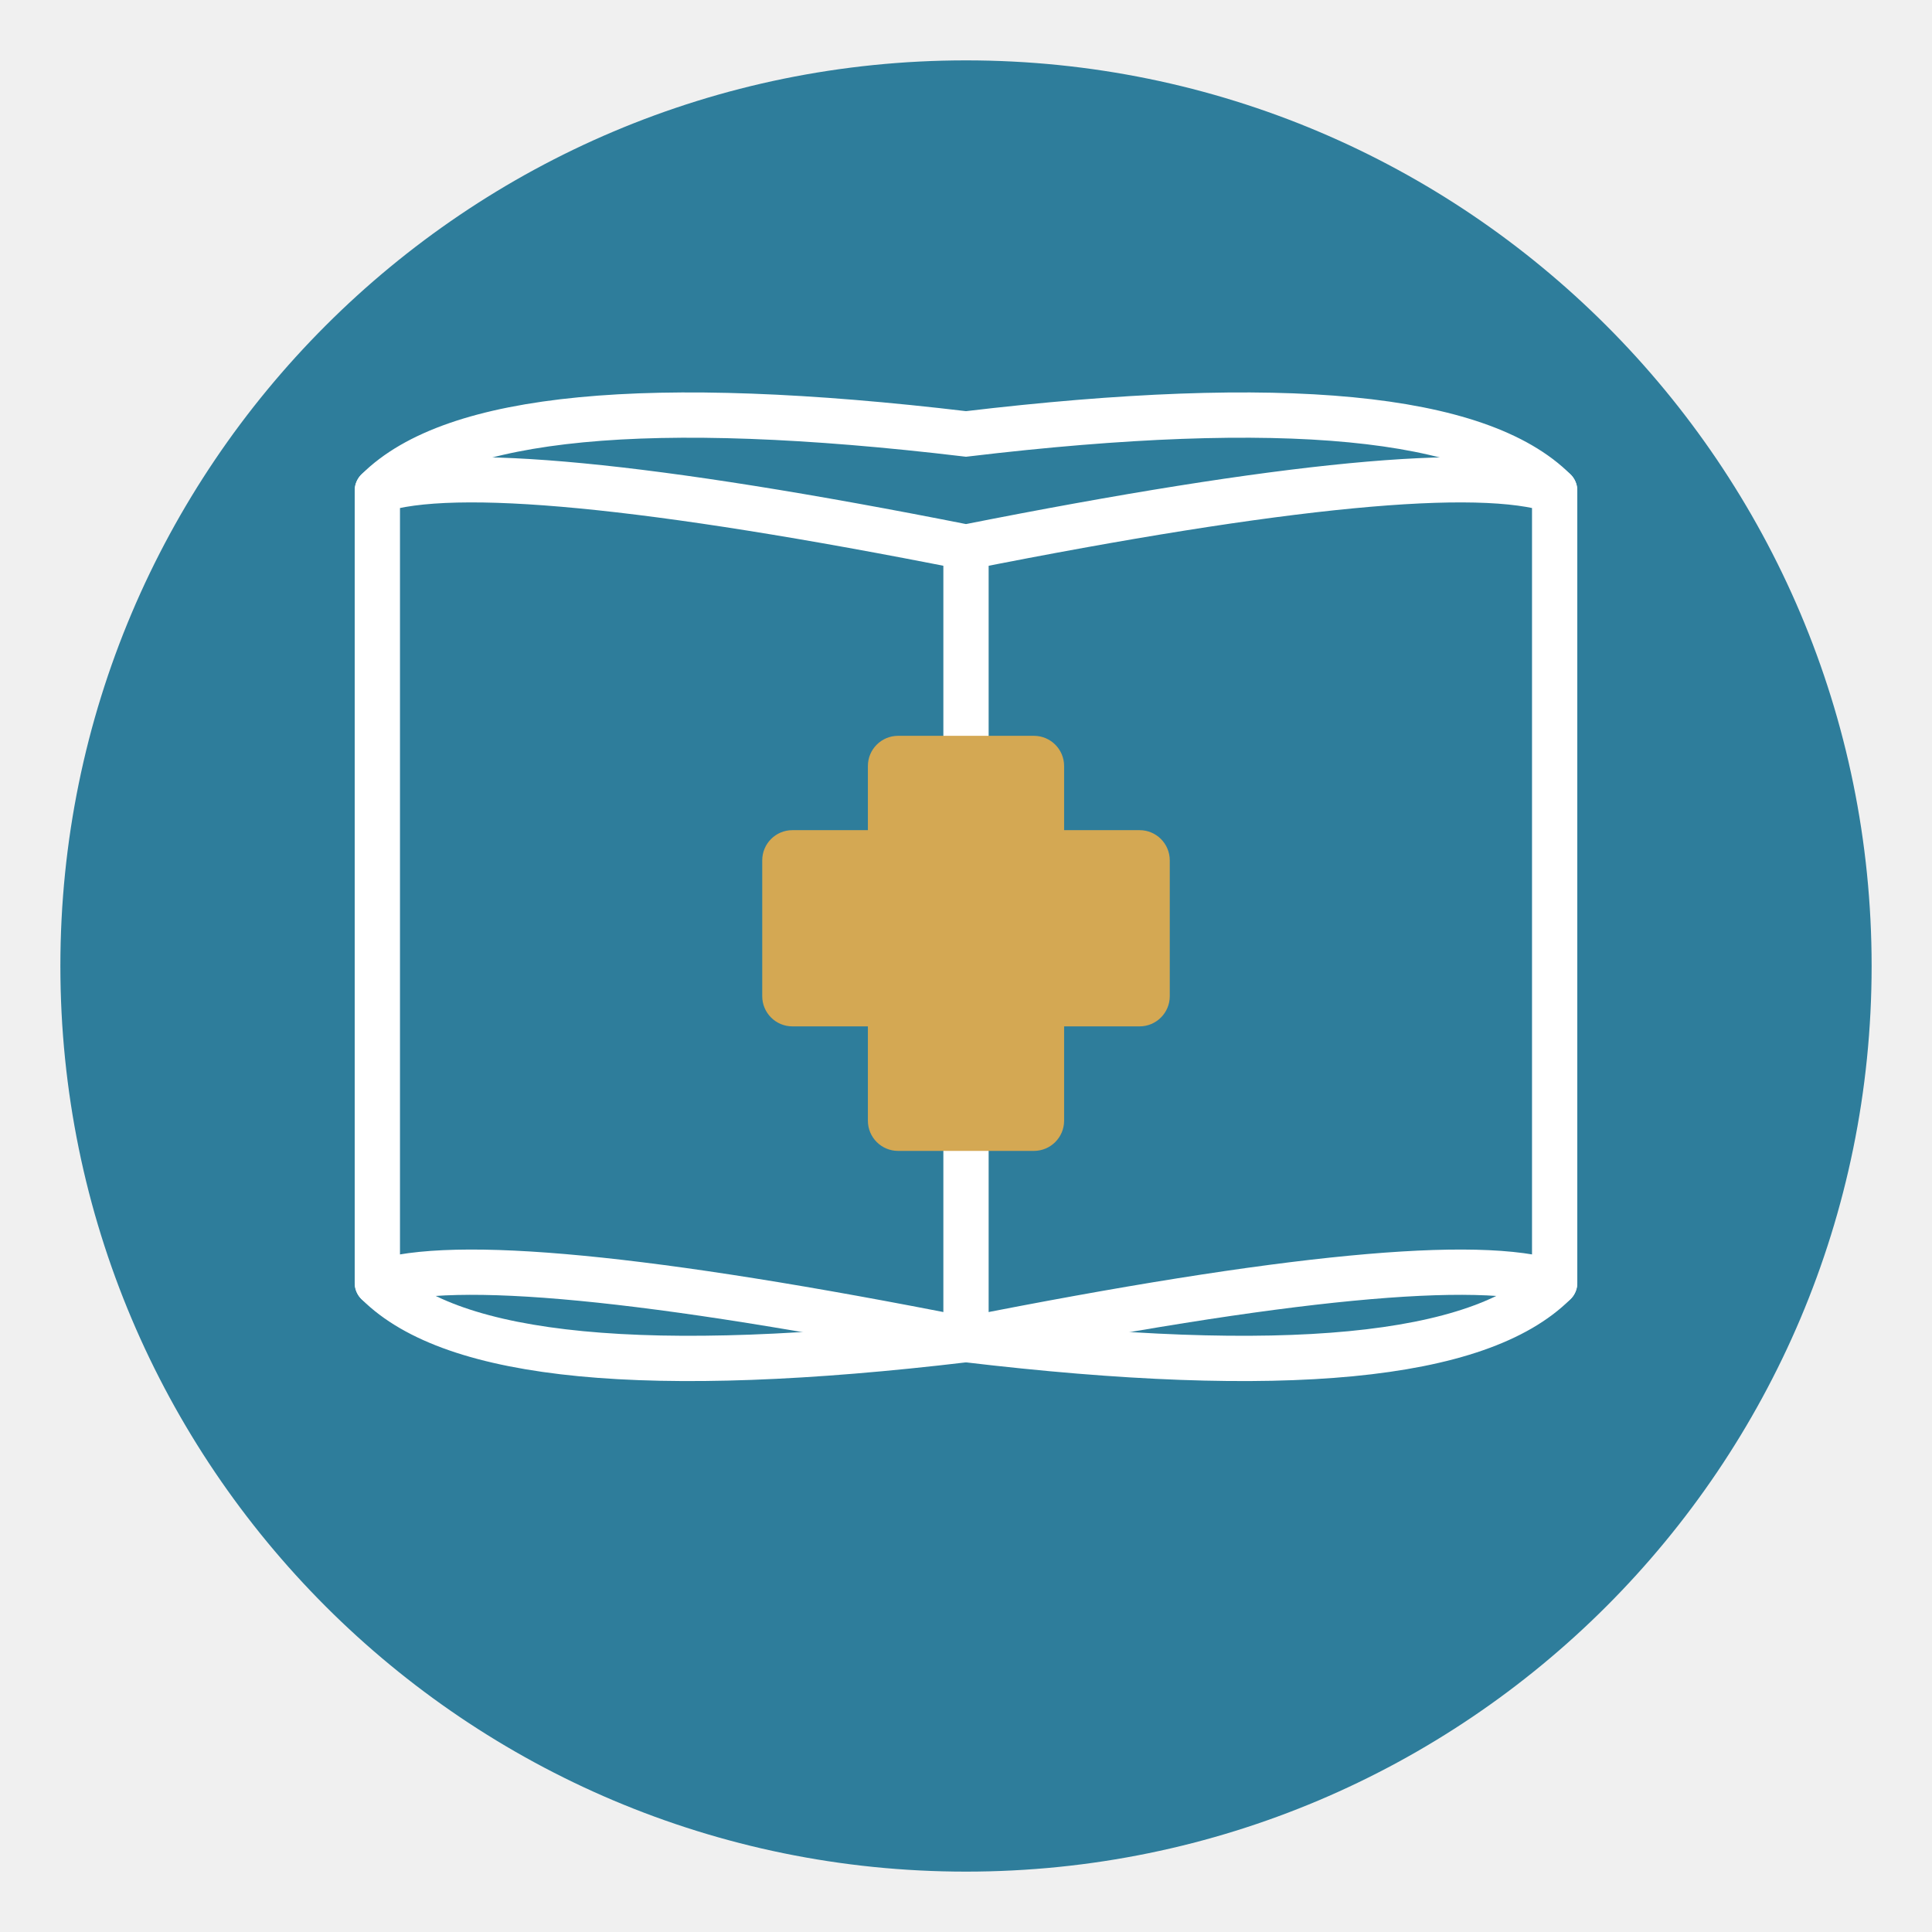
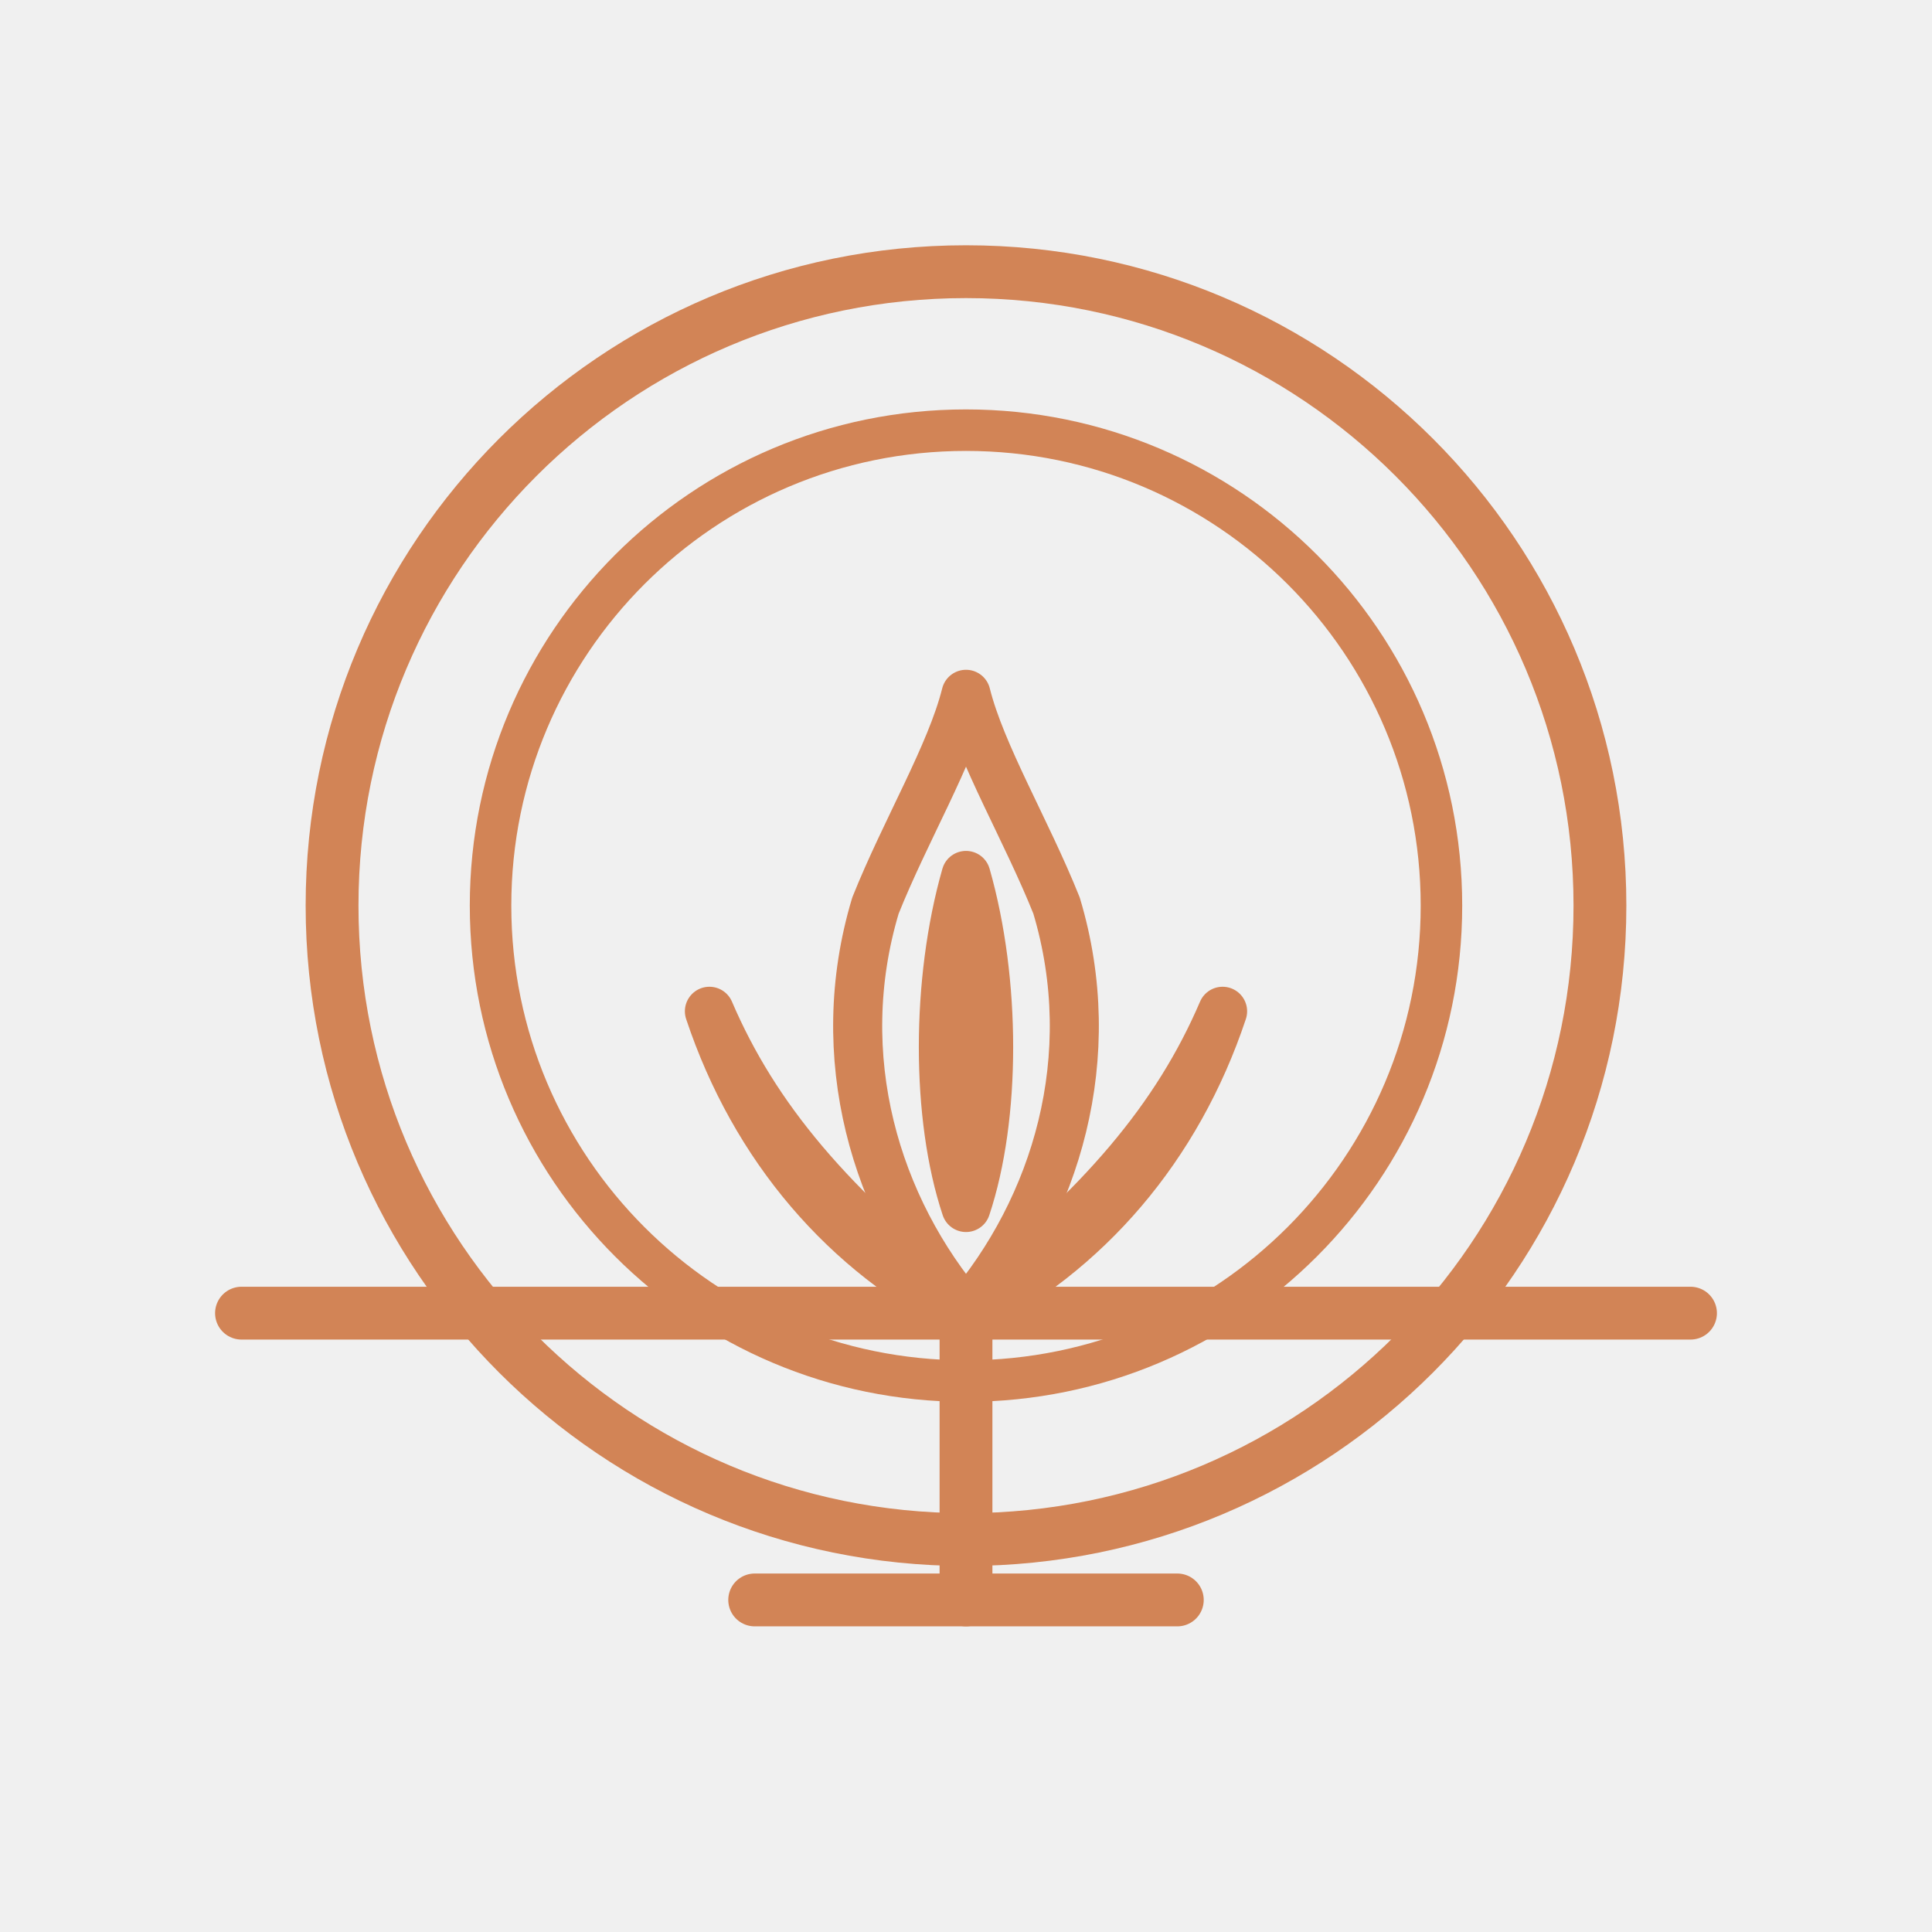
<svg xmlns="http://www.w3.org/2000/svg" viewBox="0 0 512 512">
-   <style>
-     /* Light mode: white book */
-     .book { stroke: #FFFFFF; }
-     /* Dark mode: dark teal book, blends with circle */
-     @media (prefers-color-scheme: dark) {
-       .book { stroke: #1d3040; }
-     }
-   </style>
-   <circle cx="256" cy="256" r="240" fill="#2E7D9B" />
-   <path class="book" d="M100 130 Q130 100 256 115 Q382 100 412 130" fill="none" stroke-width="12" stroke-linecap="round" />
-   <path class="book" d="M100 130 Q130 120 256 145 Q382 120 412 130 L412 340 Q382 330 256 355 Q130 330 100 340 Z" fill="none" stroke-width="12" stroke-linecap="round" stroke-linejoin="round" />
-   <line class="book" x1="256" y1="145" x2="256" y2="195" stroke-width="12" stroke-linecap="round" />
-   <line class="book" x1="256" y1="305" x2="256" y2="355" stroke-width="12" stroke-linecap="round" />
-   <path class="book" d="M100 340 Q130 370 256 355 Q382 370 412 340" fill="none" stroke-width="12" stroke-linecap="round" />
-   <rect x="230" y="195" width="52" height="110" rx="8" fill="#D4A853" />
-   <rect x="202" y="220" width="108" height="52" rx="8" fill="#D4A853" />
+   <g fill="none" stroke="#d28456" stroke-linecap="round" stroke-linejoin="round">
+     <circle cx="256" cy="240" r="168" stroke-width="14" />
+     <circle cx="256" cy="240" r="126" stroke-width="11" />
+     <path d="M 256 348              C 232 320, 220 280, 232 240              C 240 220, 252 200, 256 184              C 260 200, 272 220, 280 240              C 292 280, 280 320, 256 348 Z" stroke-width="13" />
+     <path d="M 256 320              C 248 296, 248 260, 256 232              C 264 260, 264 296, 256 320" stroke-width="13" />
+     <path d="M 256 348              C 224 332, 200 304, 188 268              C 200 296, 220 320, 256 348 Z" stroke-width="13" />
+     <path d="M 256 348              C 288 332, 312 304, 324 268              C 312 296, 292 320, 256 348 Z" stroke-width="13" />
+     <line x1="64" y1="348" x2="448" y2="348" stroke-width="14" />
+     <line x1="256" y1="348" x2="256" y2="424" stroke-width="14" />
+     <line x1="200" y1="424" x2="312" y2="424" stroke-width="14" />
+   </g>
</svg>
